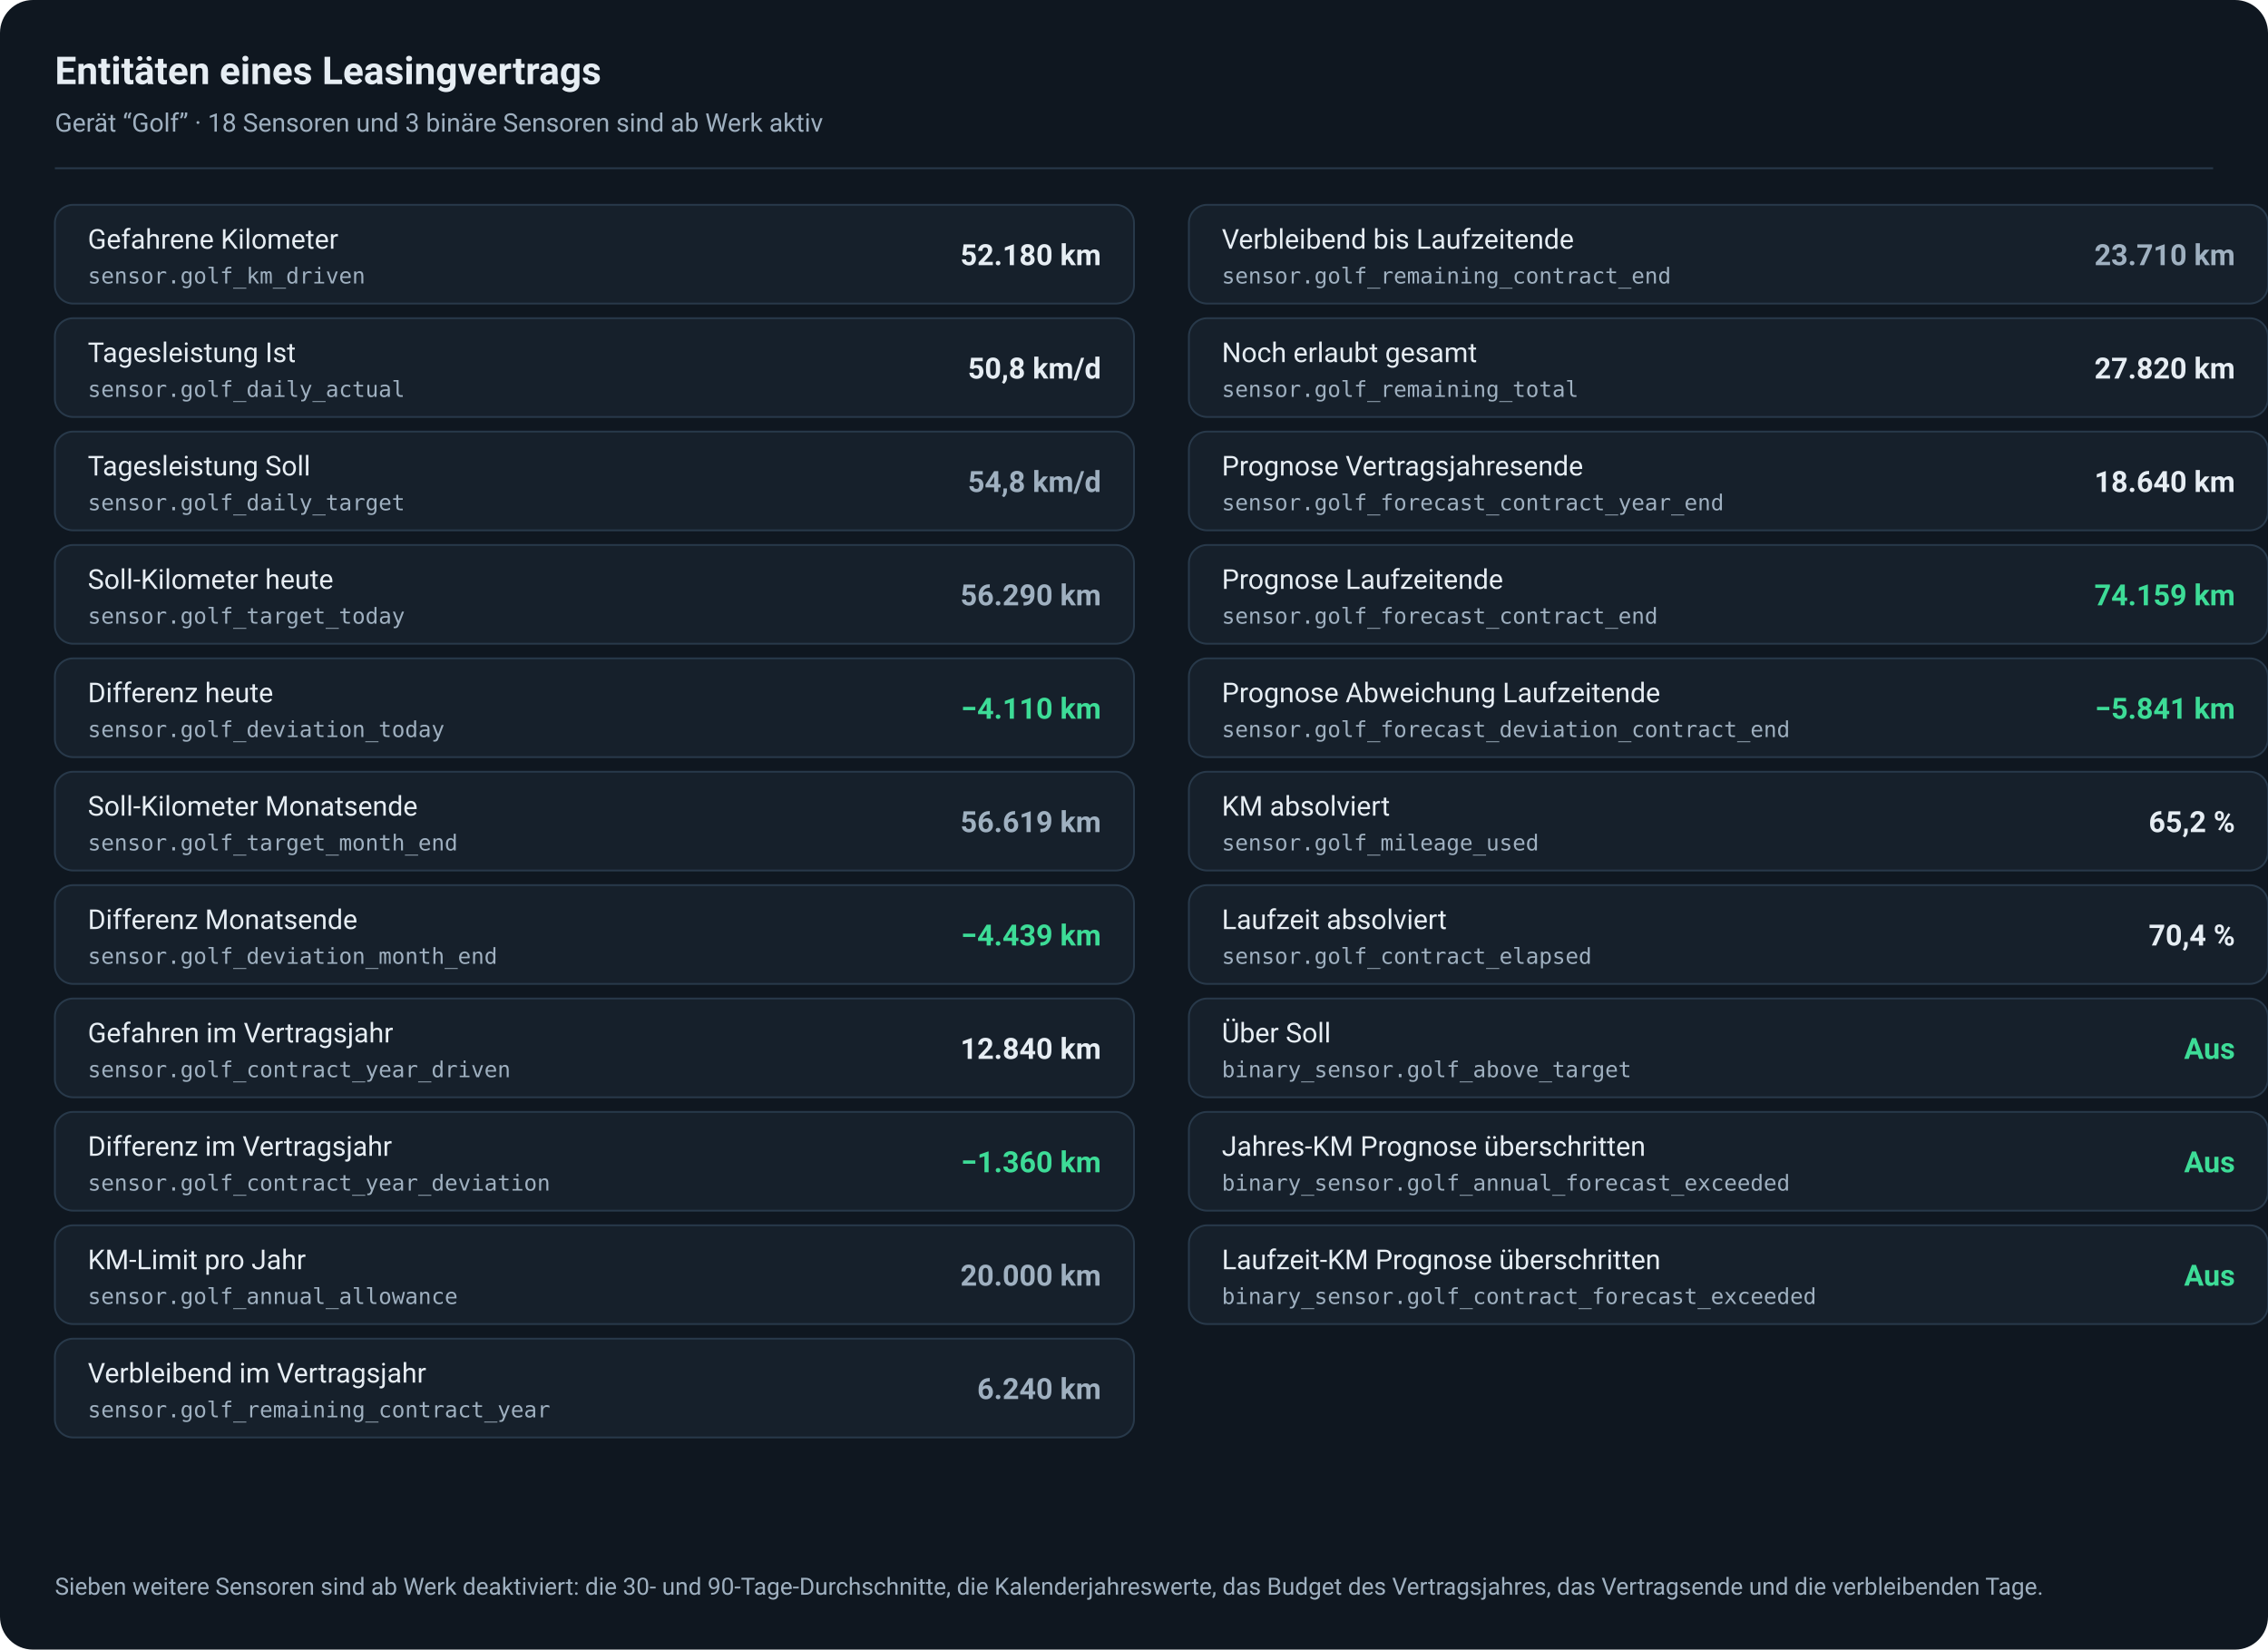
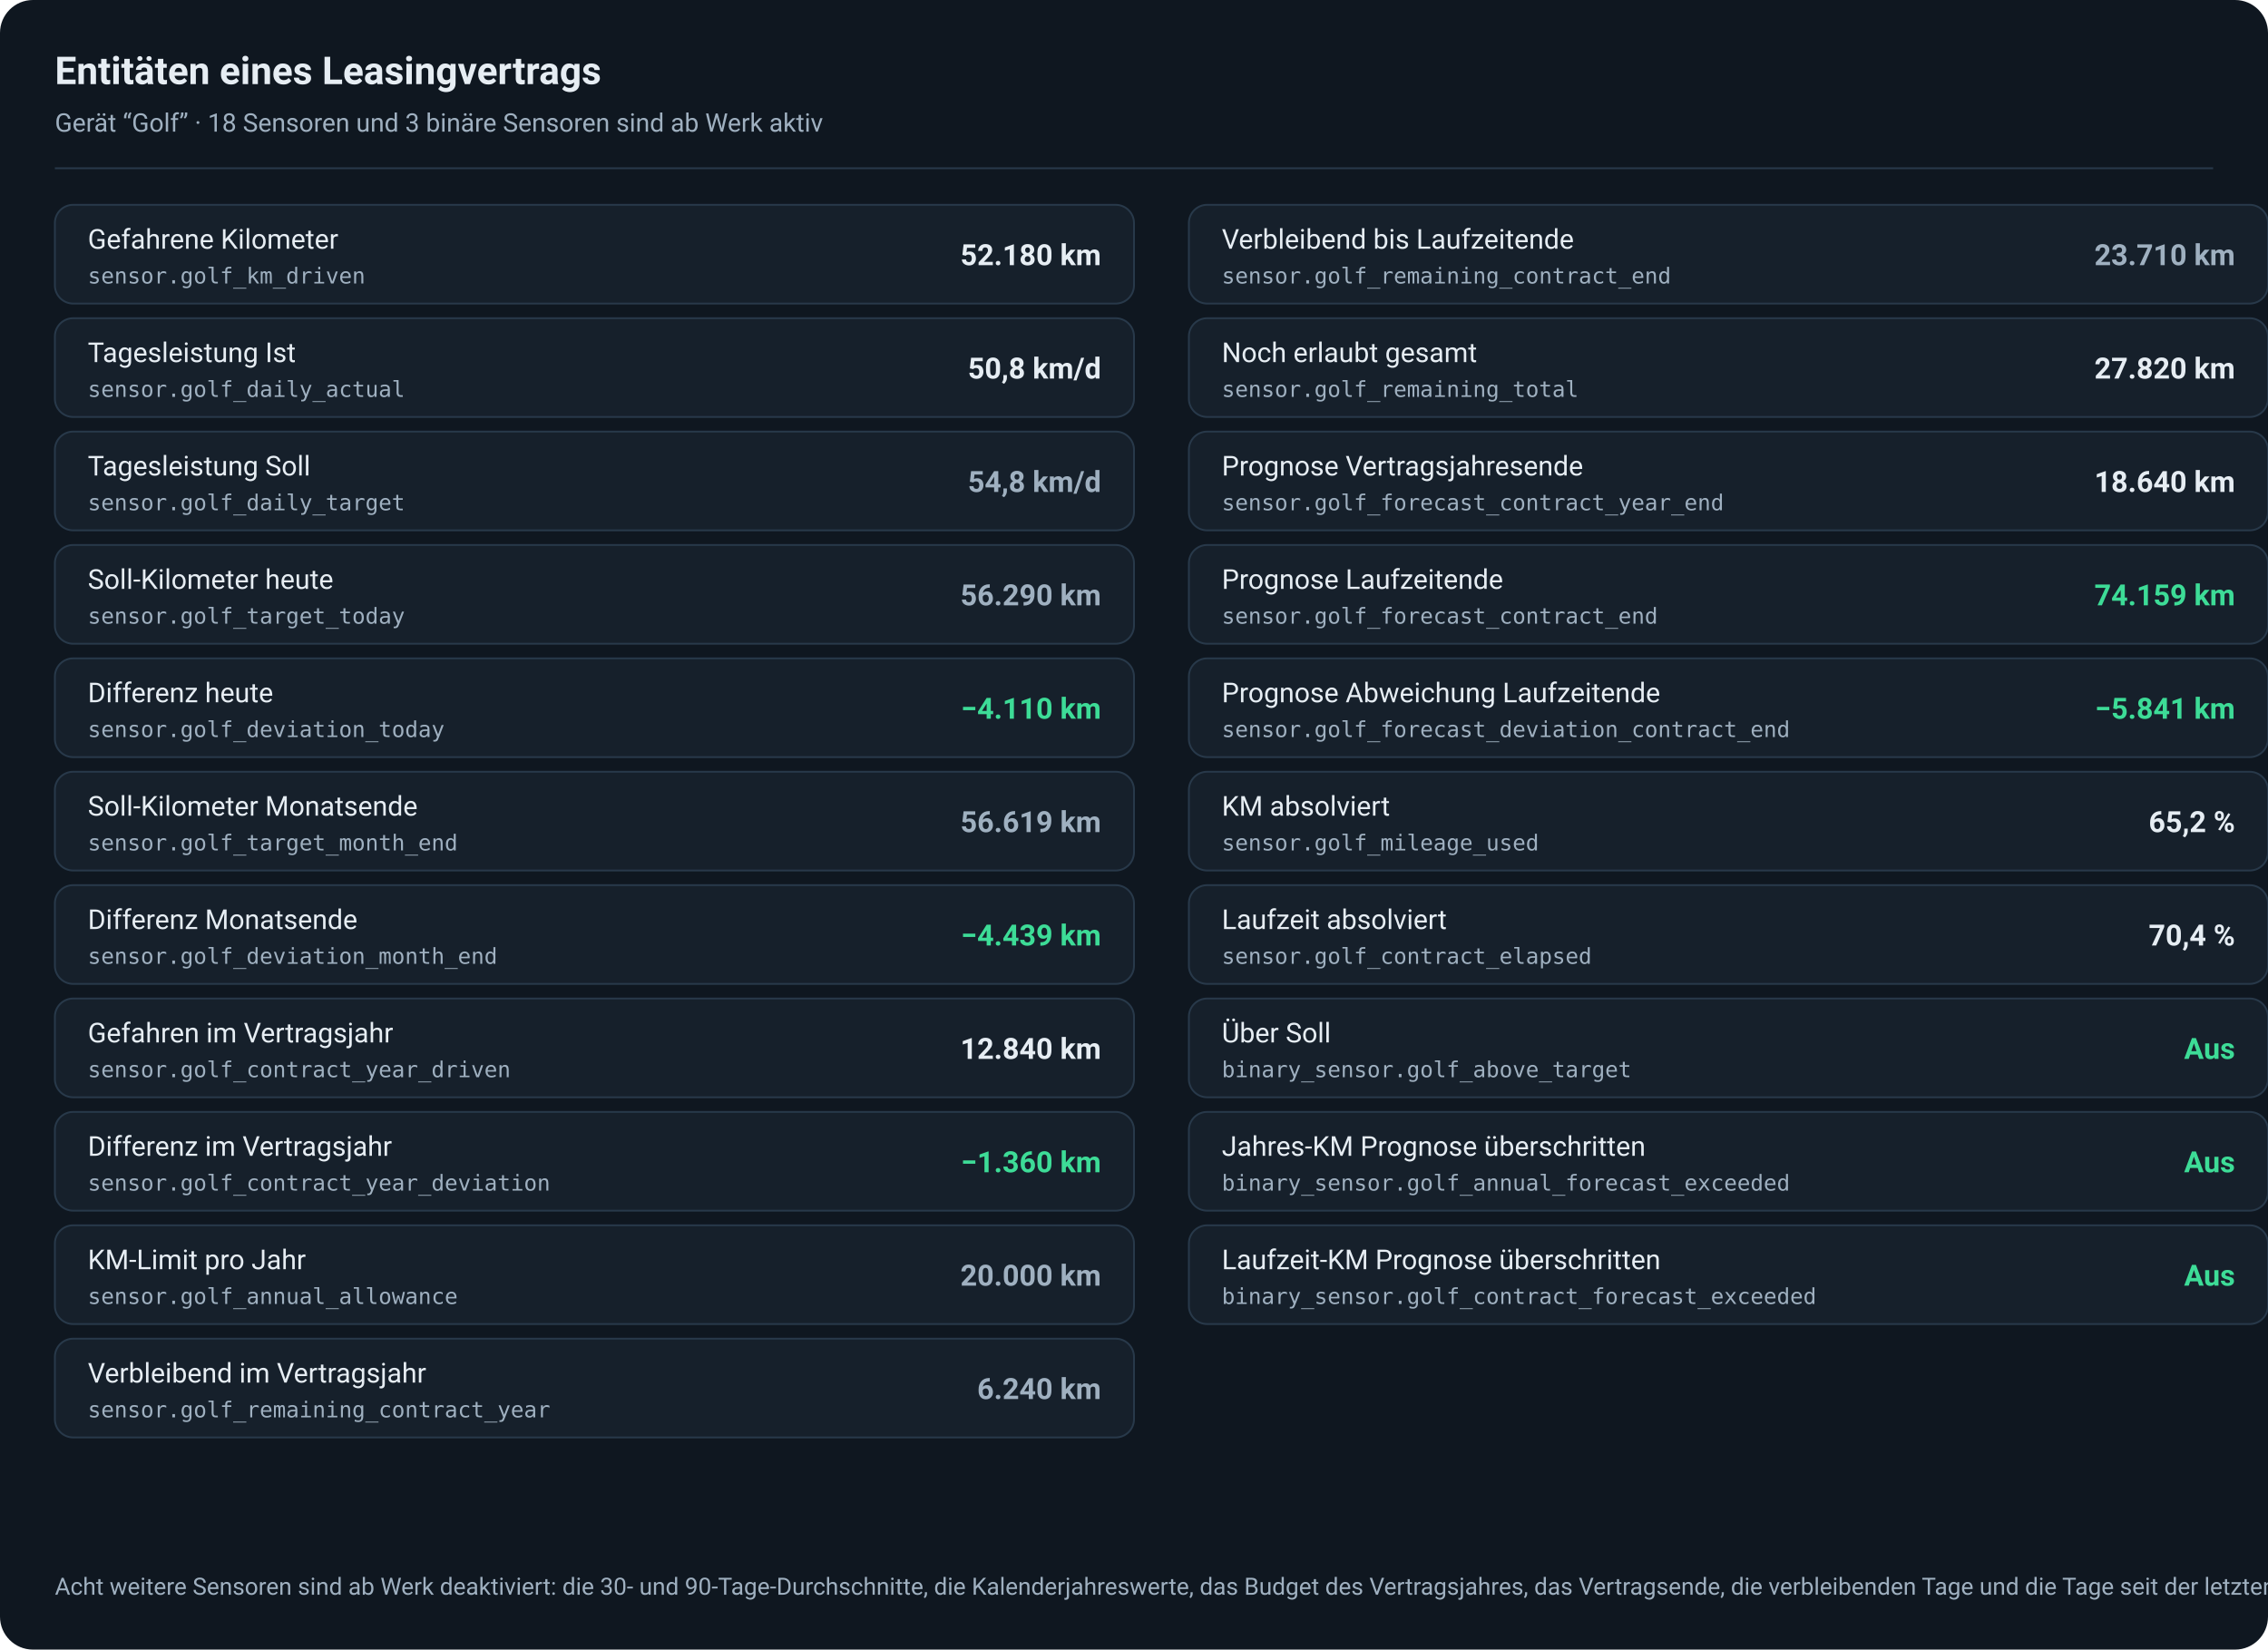
<svg xmlns="http://www.w3.org/2000/svg" viewBox="0 0 1240 902" width="1240" height="902" role="img" aria-label="Die Entitäten, die der Leasing KM-Rechner für einen Vertrag anlegt: gefahrene Kilometer, Tagesleistungen, Differenzen, Vertragsjahreswerte, Prognosen und drei Statusmelder">
  <rect width="1240" height="902" rx="18" fill="#0f1720" />
  <text x="30" y="46" font-family="ui-sans-serif, -apple-system, 'Segoe UI', Roboto, Helvetica, Arial, sans-serif" font-size="21" font-weight="700" fill="#e6edf3">Entitäten eines Leasingvertrags</text>
  <text x="30" y="72" font-family="ui-sans-serif, -apple-system, 'Segoe UI', Roboto, Helvetica, Arial, sans-serif" font-size="14" fill="#9fb0c0">Gerät “Golf” · 18 Sensoren und 3 binäre Sensoren sind ab Werk aktiv</text>
  <line x1="30" y1="92" x2="1210" y2="92" stroke="#28394a" />
  <g transform="translate(30,112)">
    <rect width="590" height="54" rx="10" fill="#16202b" stroke="#28394a" />
    <text x="18" y="24" font-family="ui-sans-serif, -apple-system, 'Segoe UI', Roboto, Helvetica, Arial, sans-serif" font-size="15" fill="#e6edf3">Gefahrene Kilometer</text>
    <text x="18" y="43" font-family="ui-monospace, SFMono-Regular, Menlo, monospace" font-size="12" fill="#9fb0c0">sensor.golf_km_driven</text>
    <text x="572" y="33" font-family="ui-sans-serif, -apple-system, 'Segoe UI', Roboto, Helvetica, Arial, sans-serif" font-size="16" font-weight="600" fill="#e6edf3" text-anchor="end">52.180 km</text>
  </g>
  <g transform="translate(30,174)">
    <rect width="590" height="54" rx="10" fill="#16202b" stroke="#28394a" />
    <text x="18" y="24" font-family="ui-sans-serif, -apple-system, 'Segoe UI', Roboto, Helvetica, Arial, sans-serif" font-size="15" fill="#e6edf3">Tagesleistung Ist</text>
    <text x="18" y="43" font-family="ui-monospace, SFMono-Regular, Menlo, monospace" font-size="12" fill="#9fb0c0">sensor.golf_daily_actual</text>
    <text x="572" y="33" font-family="ui-sans-serif, -apple-system, 'Segoe UI', Roboto, Helvetica, Arial, sans-serif" font-size="16" font-weight="600" fill="#e6edf3" text-anchor="end">50,8 km/d</text>
  </g>
  <g transform="translate(30,236)">
    <rect width="590" height="54" rx="10" fill="#16202b" stroke="#28394a" />
    <text x="18" y="24" font-family="ui-sans-serif, -apple-system, 'Segoe UI', Roboto, Helvetica, Arial, sans-serif" font-size="15" fill="#e6edf3">Tagesleistung Soll</text>
    <text x="18" y="43" font-family="ui-monospace, SFMono-Regular, Menlo, monospace" font-size="12" fill="#9fb0c0">sensor.golf_daily_target</text>
    <text x="572" y="33" font-family="ui-sans-serif, -apple-system, 'Segoe UI', Roboto, Helvetica, Arial, sans-serif" font-size="16" font-weight="600" fill="#9fb0c0" text-anchor="end">54,8 km/d</text>
  </g>
  <g transform="translate(30,298)">
    <rect width="590" height="54" rx="10" fill="#16202b" stroke="#28394a" />
    <text x="18" y="24" font-family="ui-sans-serif, -apple-system, 'Segoe UI', Roboto, Helvetica, Arial, sans-serif" font-size="15" fill="#e6edf3">Soll-Kilometer heute</text>
    <text x="18" y="43" font-family="ui-monospace, SFMono-Regular, Menlo, monospace" font-size="12" fill="#9fb0c0">sensor.golf_target_today</text>
    <text x="572" y="33" font-family="ui-sans-serif, -apple-system, 'Segoe UI', Roboto, Helvetica, Arial, sans-serif" font-size="16" font-weight="600" fill="#9fb0c0" text-anchor="end">56.290 km</text>
  </g>
  <g transform="translate(30,360)">
    <rect width="590" height="54" rx="10" fill="#16202b" stroke="#28394a" />
    <text x="18" y="24" font-family="ui-sans-serif, -apple-system, 'Segoe UI', Roboto, Helvetica, Arial, sans-serif" font-size="15" fill="#e6edf3">Differenz heute</text>
    <text x="18" y="43" font-family="ui-monospace, SFMono-Regular, Menlo, monospace" font-size="12" fill="#9fb0c0">sensor.golf_deviation_today</text>
    <text x="572" y="33" font-family="ui-sans-serif, -apple-system, 'Segoe UI', Roboto, Helvetica, Arial, sans-serif" font-size="16" font-weight="600" fill="#3ddc97" text-anchor="end">−4.110 km</text>
  </g>
  <g transform="translate(30,422)">
    <rect width="590" height="54" rx="10" fill="#16202b" stroke="#28394a" />
    <text x="18" y="24" font-family="ui-sans-serif, -apple-system, 'Segoe UI', Roboto, Helvetica, Arial, sans-serif" font-size="15" fill="#e6edf3">Soll-Kilometer Monatsende</text>
    <text x="18" y="43" font-family="ui-monospace, SFMono-Regular, Menlo, monospace" font-size="12" fill="#9fb0c0">sensor.golf_target_month_end</text>
    <text x="572" y="33" font-family="ui-sans-serif, -apple-system, 'Segoe UI', Roboto, Helvetica, Arial, sans-serif" font-size="16" font-weight="600" fill="#9fb0c0" text-anchor="end">56.619 km</text>
  </g>
  <g transform="translate(30,484)">
    <rect width="590" height="54" rx="10" fill="#16202b" stroke="#28394a" />
    <text x="18" y="24" font-family="ui-sans-serif, -apple-system, 'Segoe UI', Roboto, Helvetica, Arial, sans-serif" font-size="15" fill="#e6edf3">Differenz Monatsende</text>
    <text x="18" y="43" font-family="ui-monospace, SFMono-Regular, Menlo, monospace" font-size="12" fill="#9fb0c0">sensor.golf_deviation_month_end</text>
    <text x="572" y="33" font-family="ui-sans-serif, -apple-system, 'Segoe UI', Roboto, Helvetica, Arial, sans-serif" font-size="16" font-weight="600" fill="#3ddc97" text-anchor="end">−4.439 km</text>
  </g>
  <g transform="translate(30,546)">
    <rect width="590" height="54" rx="10" fill="#16202b" stroke="#28394a" />
    <text x="18" y="24" font-family="ui-sans-serif, -apple-system, 'Segoe UI', Roboto, Helvetica, Arial, sans-serif" font-size="15" fill="#e6edf3">Gefahren im Vertragsjahr</text>
    <text x="18" y="43" font-family="ui-monospace, SFMono-Regular, Menlo, monospace" font-size="12" fill="#9fb0c0">sensor.golf_contract_year_driven</text>
    <text x="572" y="33" font-family="ui-sans-serif, -apple-system, 'Segoe UI', Roboto, Helvetica, Arial, sans-serif" font-size="16" font-weight="600" fill="#e6edf3" text-anchor="end">12.840 km</text>
  </g>
  <g transform="translate(30,608)">
    <rect width="590" height="54" rx="10" fill="#16202b" stroke="#28394a" />
    <text x="18" y="24" font-family="ui-sans-serif, -apple-system, 'Segoe UI', Roboto, Helvetica, Arial, sans-serif" font-size="15" fill="#e6edf3">Differenz im Vertragsjahr</text>
    <text x="18" y="43" font-family="ui-monospace, SFMono-Regular, Menlo, monospace" font-size="12" fill="#9fb0c0">sensor.golf_contract_year_deviation</text>
    <text x="572" y="33" font-family="ui-sans-serif, -apple-system, 'Segoe UI', Roboto, Helvetica, Arial, sans-serif" font-size="16" font-weight="600" fill="#3ddc97" text-anchor="end">−1.360 km</text>
  </g>
  <g transform="translate(30,670)">
    <rect width="590" height="54" rx="10" fill="#16202b" stroke="#28394a" />
    <text x="18" y="24" font-family="ui-sans-serif, -apple-system, 'Segoe UI', Roboto, Helvetica, Arial, sans-serif" font-size="15" fill="#e6edf3">KM-Limit pro Jahr</text>
    <text x="18" y="43" font-family="ui-monospace, SFMono-Regular, Menlo, monospace" font-size="12" fill="#9fb0c0">sensor.golf_annual_allowance</text>
    <text x="572" y="33" font-family="ui-sans-serif, -apple-system, 'Segoe UI', Roboto, Helvetica, Arial, sans-serif" font-size="16" font-weight="600" fill="#9fb0c0" text-anchor="end">20.000 km</text>
  </g>
  <g transform="translate(30,732)">
    <rect width="590" height="54" rx="10" fill="#16202b" stroke="#28394a" />
    <text x="18" y="24" font-family="ui-sans-serif, -apple-system, 'Segoe UI', Roboto, Helvetica, Arial, sans-serif" font-size="15" fill="#e6edf3">Verbleibend im Vertragsjahr</text>
    <text x="18" y="43" font-family="ui-monospace, SFMono-Regular, Menlo, monospace" font-size="12" fill="#9fb0c0">sensor.golf_remaining_contract_year</text>
    <text x="572" y="33" font-family="ui-sans-serif, -apple-system, 'Segoe UI', Roboto, Helvetica, Arial, sans-serif" font-size="16" font-weight="600" fill="#9fb0c0" text-anchor="end">6.240 km</text>
  </g>
  <g transform="translate(650,112)">
    <rect width="590" height="54" rx="10" fill="#16202b" stroke="#28394a" />
    <text x="18" y="24" font-family="ui-sans-serif, -apple-system, 'Segoe UI', Roboto, Helvetica, Arial, sans-serif" font-size="15" fill="#e6edf3">Verbleibend bis Laufzeitende</text>
    <text x="18" y="43" font-family="ui-monospace, SFMono-Regular, Menlo, monospace" font-size="12" fill="#9fb0c0">sensor.golf_remaining_contract_end</text>
    <text x="572" y="33" font-family="ui-sans-serif, -apple-system, 'Segoe UI', Roboto, Helvetica, Arial, sans-serif" font-size="16" font-weight="600" fill="#9fb0c0" text-anchor="end">23.710 km</text>
  </g>
  <g transform="translate(650,174)">
    <rect width="590" height="54" rx="10" fill="#16202b" stroke="#28394a" />
    <text x="18" y="24" font-family="ui-sans-serif, -apple-system, 'Segoe UI', Roboto, Helvetica, Arial, sans-serif" font-size="15" fill="#e6edf3">Noch erlaubt gesamt</text>
    <text x="18" y="43" font-family="ui-monospace, SFMono-Regular, Menlo, monospace" font-size="12" fill="#9fb0c0">sensor.golf_remaining_total</text>
    <text x="572" y="33" font-family="ui-sans-serif, -apple-system, 'Segoe UI', Roboto, Helvetica, Arial, sans-serif" font-size="16" font-weight="600" fill="#e6edf3" text-anchor="end">27.820 km</text>
  </g>
  <g transform="translate(650,236)">
    <rect width="590" height="54" rx="10" fill="#16202b" stroke="#28394a" />
    <text x="18" y="24" font-family="ui-sans-serif, -apple-system, 'Segoe UI', Roboto, Helvetica, Arial, sans-serif" font-size="15" fill="#e6edf3">Prognose Vertragsjahresende</text>
    <text x="18" y="43" font-family="ui-monospace, SFMono-Regular, Menlo, monospace" font-size="12" fill="#9fb0c0">sensor.golf_forecast_contract_year_end</text>
    <text x="572" y="33" font-family="ui-sans-serif, -apple-system, 'Segoe UI', Roboto, Helvetica, Arial, sans-serif" font-size="16" font-weight="600" fill="#e6edf3" text-anchor="end">18.640 km</text>
  </g>
  <g transform="translate(650,298)">
    <rect width="590" height="54" rx="10" fill="#16202b" stroke="#28394a" />
    <text x="18" y="24" font-family="ui-sans-serif, -apple-system, 'Segoe UI', Roboto, Helvetica, Arial, sans-serif" font-size="15" fill="#e6edf3">Prognose Laufzeitende</text>
    <text x="18" y="43" font-family="ui-monospace, SFMono-Regular, Menlo, monospace" font-size="12" fill="#9fb0c0">sensor.golf_forecast_contract_end</text>
    <text x="572" y="33" font-family="ui-sans-serif, -apple-system, 'Segoe UI', Roboto, Helvetica, Arial, sans-serif" font-size="16" font-weight="600" fill="#3ddc97" text-anchor="end">74.159 km</text>
  </g>
  <g transform="translate(650,360)">
    <rect width="590" height="54" rx="10" fill="#16202b" stroke="#28394a" />
    <text x="18" y="24" font-family="ui-sans-serif, -apple-system, 'Segoe UI', Roboto, Helvetica, Arial, sans-serif" font-size="15" fill="#e6edf3">Prognose Abweichung Laufzeitende</text>
    <text x="18" y="43" font-family="ui-monospace, SFMono-Regular, Menlo, monospace" font-size="12" fill="#9fb0c0">sensor.golf_forecast_deviation_contract_end</text>
    <text x="572" y="33" font-family="ui-sans-serif, -apple-system, 'Segoe UI', Roboto, Helvetica, Arial, sans-serif" font-size="16" font-weight="600" fill="#3ddc97" text-anchor="end">−5.841 km</text>
  </g>
  <g transform="translate(650,422)">
    <rect width="590" height="54" rx="10" fill="#16202b" stroke="#28394a" />
    <text x="18" y="24" font-family="ui-sans-serif, -apple-system, 'Segoe UI', Roboto, Helvetica, Arial, sans-serif" font-size="15" fill="#e6edf3">KM absolviert</text>
    <text x="18" y="43" font-family="ui-monospace, SFMono-Regular, Menlo, monospace" font-size="12" fill="#9fb0c0">sensor.golf_mileage_used</text>
    <text x="572" y="33" font-family="ui-sans-serif, -apple-system, 'Segoe UI', Roboto, Helvetica, Arial, sans-serif" font-size="16" font-weight="600" fill="#e6edf3" text-anchor="end">65,2 %</text>
  </g>
  <g transform="translate(650,484)">
    <rect width="590" height="54" rx="10" fill="#16202b" stroke="#28394a" />
    <text x="18" y="24" font-family="ui-sans-serif, -apple-system, 'Segoe UI', Roboto, Helvetica, Arial, sans-serif" font-size="15" fill="#e6edf3">Laufzeit absolviert</text>
    <text x="18" y="43" font-family="ui-monospace, SFMono-Regular, Menlo, monospace" font-size="12" fill="#9fb0c0">sensor.golf_contract_elapsed</text>
    <text x="572" y="33" font-family="ui-sans-serif, -apple-system, 'Segoe UI', Roboto, Helvetica, Arial, sans-serif" font-size="16" font-weight="600" fill="#e6edf3" text-anchor="end">70,4 %</text>
  </g>
  <g transform="translate(650,546)">
    <rect width="590" height="54" rx="10" fill="#16202b" stroke="#28394a" />
    <text x="18" y="24" font-family="ui-sans-serif, -apple-system, 'Segoe UI', Roboto, Helvetica, Arial, sans-serif" font-size="15" fill="#e6edf3">Über Soll</text>
    <text x="18" y="43" font-family="ui-monospace, SFMono-Regular, Menlo, monospace" font-size="12" fill="#9fb0c0">binary_sensor.golf_above_target</text>
    <text x="572" y="33" font-family="ui-sans-serif, -apple-system, 'Segoe UI', Roboto, Helvetica, Arial, sans-serif" font-size="16" font-weight="600" fill="#3ddc97" text-anchor="end">Aus</text>
  </g>
  <g transform="translate(650,608)">
    <rect width="590" height="54" rx="10" fill="#16202b" stroke="#28394a" />
    <text x="18" y="24" font-family="ui-sans-serif, -apple-system, 'Segoe UI', Roboto, Helvetica, Arial, sans-serif" font-size="15" fill="#e6edf3">Jahres-KM Prognose überschritten</text>
    <text x="18" y="43" font-family="ui-monospace, SFMono-Regular, Menlo, monospace" font-size="12" fill="#9fb0c0">binary_sensor.golf_annual_forecast_exceeded</text>
    <text x="572" y="33" font-family="ui-sans-serif, -apple-system, 'Segoe UI', Roboto, Helvetica, Arial, sans-serif" font-size="16" font-weight="600" fill="#3ddc97" text-anchor="end">Aus</text>
  </g>
  <g transform="translate(650,670)">
    <rect width="590" height="54" rx="10" fill="#16202b" stroke="#28394a" />
    <text x="18" y="24" font-family="ui-sans-serif, -apple-system, 'Segoe UI', Roboto, Helvetica, Arial, sans-serif" font-size="15" fill="#e6edf3">Laufzeit-KM Prognose überschritten</text>
    <text x="18" y="43" font-family="ui-monospace, SFMono-Regular, Menlo, monospace" font-size="12" fill="#9fb0c0">binary_sensor.golf_contract_forecast_exceeded</text>
    <text x="572" y="33" font-family="ui-sans-serif, -apple-system, 'Segoe UI', Roboto, Helvetica, Arial, sans-serif" font-size="16" font-weight="600" fill="#3ddc97" text-anchor="end">Aus</text>
  </g>
-   <text x="30" y="872" font-family="ui-sans-serif, -apple-system, 'Segoe UI', Roboto, Helvetica, Arial, sans-serif" font-size="13" fill="#9fb0c0">Sieben weitere Sensoren sind ab Werk deaktiviert: die 30- und 90-Tage-Durchschnitte, die Kalenderjahreswerte, das Budget des Vertragsjahres, das Vertragsende und die verbleibenden Tage.</text>
+   <text x="30" y="872" font-family="ui-sans-serif, -apple-system, 'Segoe UI', Roboto, Helvetica, Arial, sans-serif" font-size="13" fill="#9fb0c0">Acht weitere Sensoren sind ab Werk deaktiviert: die 30- und 90-Tage-Durchschnitte, die Kalenderjahreswerte, das Budget des Vertragsjahres, das Vertragsende, die verbleibenden Tage und die Tage seit der letzten Aktualisierung.</text>
</svg>
